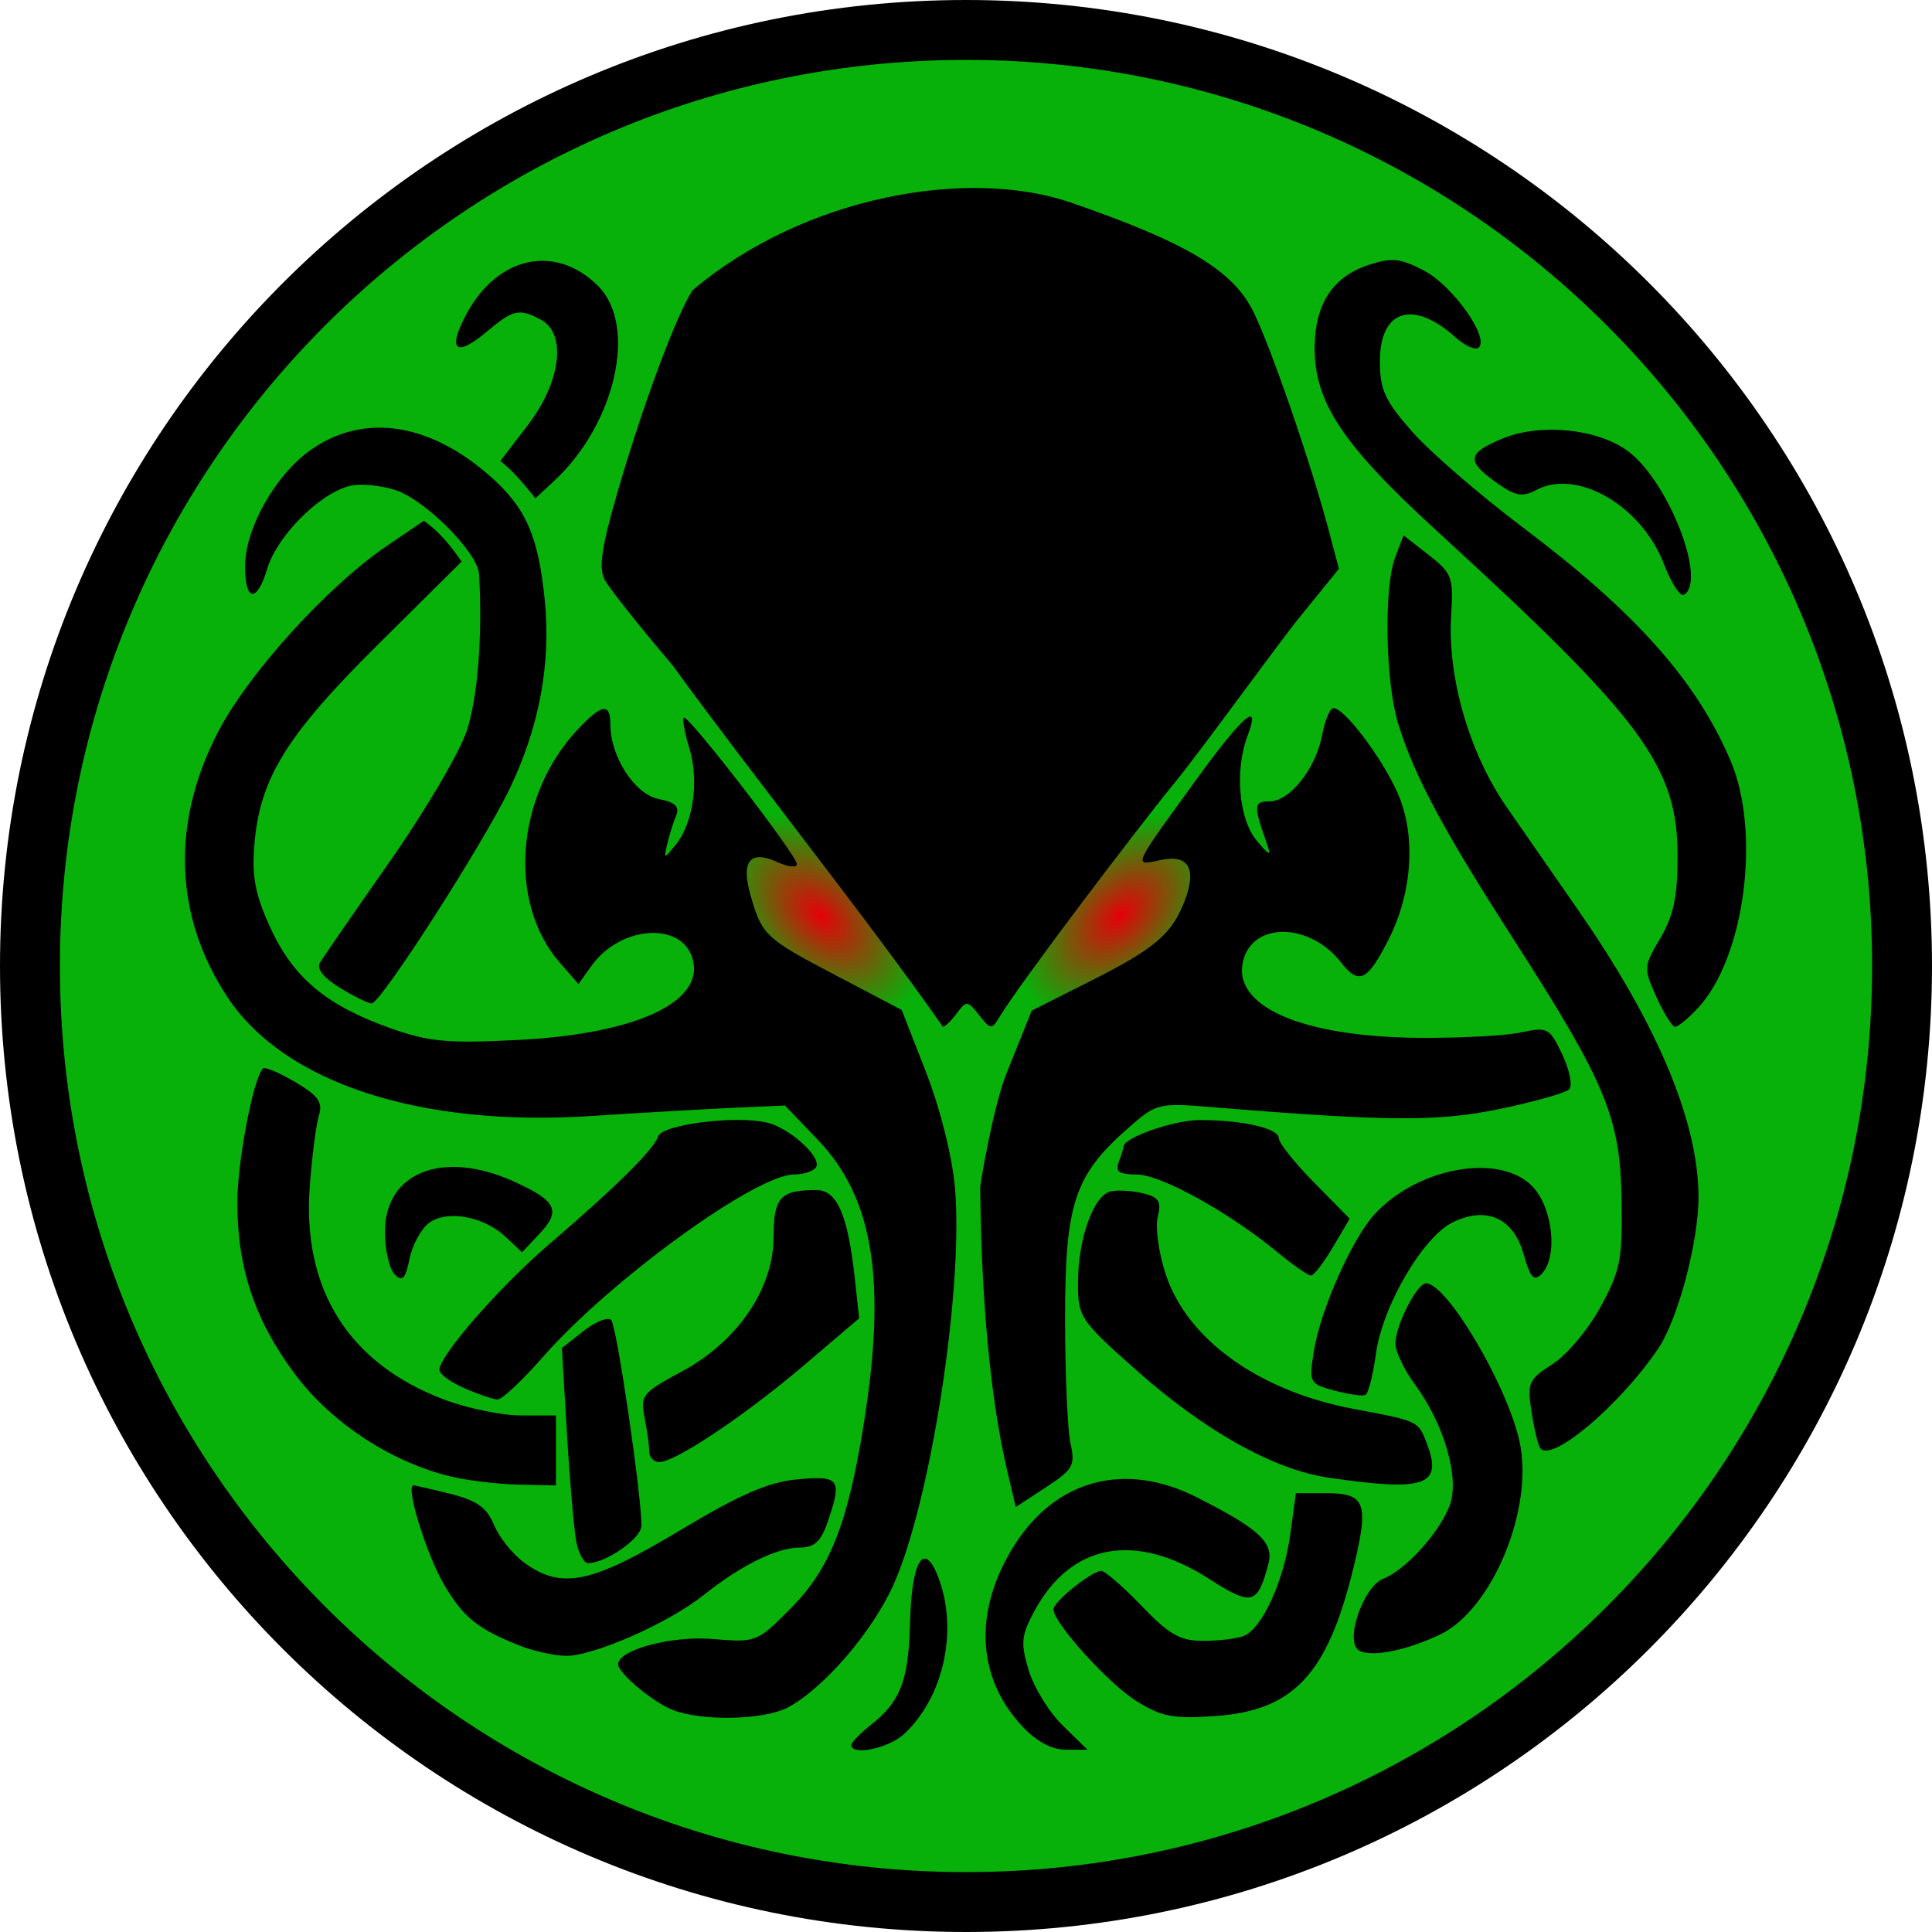
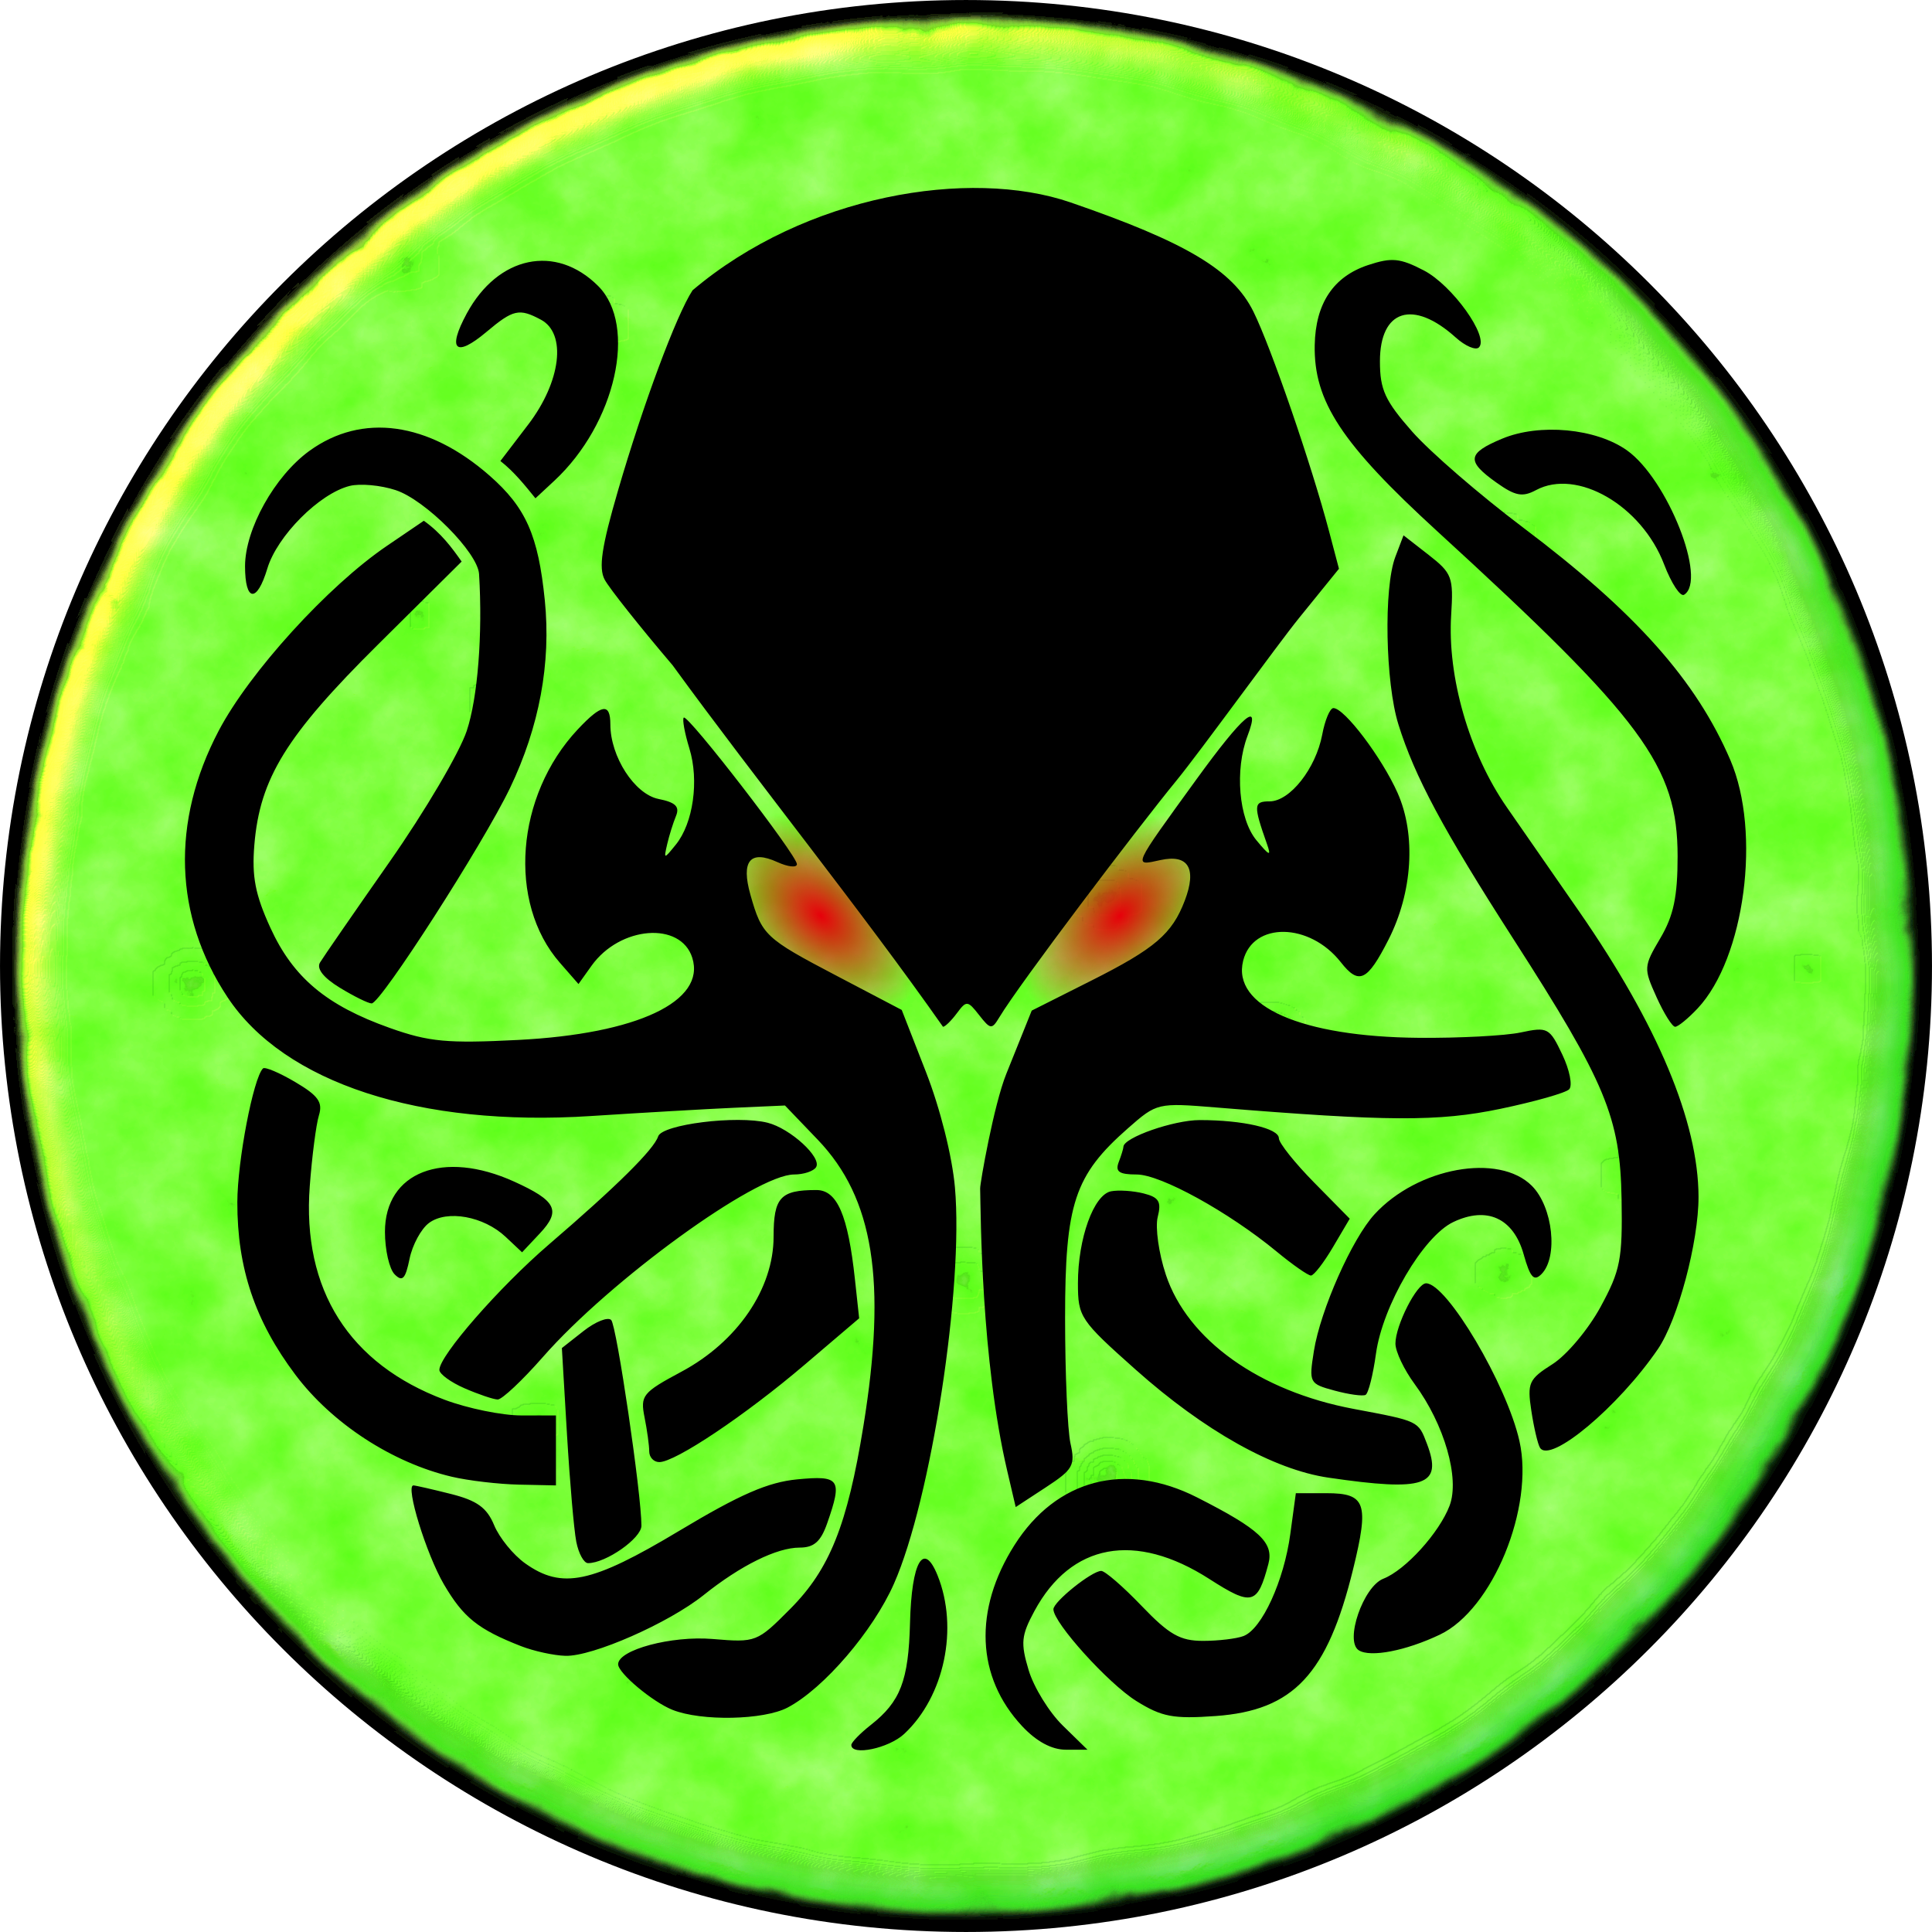
- <svg xmlns="http://www.w3.org/2000/svg" xmlns:xlink="http://www.w3.org/1999/xlink" width="512" height="512" viewBox="0 0 512 512" version="1.1" id="svg8">
-   <defs id="defs2">
+ <svg xmlns="http://www.w3.org/2000/svg" xmlns:xlink="http://www.w3.org/1999/xlink" width="512" height="512" version="1.1" viewBox="0 0 512 512">
+   <defs>
    <linearGradient id="linearGradient857">
-       <stop style="stop-color:#e7000a;stop-opacity:1;" offset="0" id="stop853" />
-       <stop style="stop-color:#e7000a;stop-opacity:0;" offset="1" id="stop855" />
+       <stop style="stop-color:#e7000a" offset="0" />
+       <stop style="stop-color:#e7000a;stop-opacity:0" offset="1" />
    </linearGradient>
-     <radialGradient xlink:href="#linearGradient857" id="radialGradient859" cx="325.395" cy="17.804" fx="325.395" fy="17.804" r="24.134" gradientTransform="matrix(1.326272,0,0,0.8289203,-106.1676,3.045892)" gradientUnits="userSpaceOnUse" />
-     <radialGradient xlink:href="#linearGradient857" id="radialGradient859-0" cx="325.395" cy="17.804" fx="325.395" fy="17.804" r="24.134" gradientTransform="matrix(1.326272,0,0,0.8289203,-469.8225,366.7008)" gradientUnits="userSpaceOnUse" />
+     <radialGradient id="radialGradient859" cx="325.4" cy="17.804" r="24.134" gradientTransform="matrix(1.3263 0 0 .82892 -106.17 3.0459)" gradientUnits="userSpaceOnUse" xlink:href="#linearGradient857" />
+     <radialGradient id="radialGradient859-0" cx="325.4" cy="17.804" r="24.134" gradientTransform="matrix(1.3263 0 0 .82892 -469.82 366.7)" gradientUnits="userSpaceOnUse" xlink:href="#linearGradient857" />
+     <filter id="filter1207" style="color-interpolation-filters:sRGB">
+       <feGaussianBlur in="SourceGraphic" result="result0" stdDeviation="2" />
+       <feTurbulence baseFrequency="0.052" numOctaves="8" result="result1" seed="488" type="fractalNoise" />
+       <feDisplacementMap in2="result1" result="result5" xChannelSelector="R" />
+       <feComposite in="result0" in2="result5" operator="in" result="result2" />
+       <feSpecularLighting lighting-color="rgb(226,252,180)" in="result2" result="result4" specularConstant="3.94" specularExponent="40" surfaceScale="3">
+         <feDistantLight azimuth="265" elevation="80" />
+       </feSpecularLighting>
+       <feComposite in="result4" in2="result2" k1="5" k3="0.5" operator="arithmetic" result="result91" />
+       <feBlend in2="result91" mode="darken" result="fbSourceGraphic" />
+       <feGaussianBlur in="fbSourceGraphic" result="result0" stdDeviation="5" />
+       <feSpecularLighting lighting-color="rgb(250,224,108)" in="result0" result="result1" specularExponent="20" surfaceScale="4">
+         <feDistantLight azimuth="225" elevation="50" />
+       </feSpecularLighting>
+       <feComposite in="result1" in2="fbSourceGraphic" operator="in" result="result2" />
+       <feComposite in="fbSourceGraphic" in2="result2" k2="0.5" k3="2" operator="arithmetic" result="result4" />
+       <feBlend in2="result4" mode="multiply" />
+     </filter>
  </defs>
-   <g id="layer1">
-     <circle style="fill:#08b00a;fill-opacity:1;stroke:#000000;stroke-width:15.873;stroke-linecap:round;stroke-linejoin:round;stroke-miterlimit:4;stroke-dasharray:none;stroke-opacity:1;paint-order:markers fill stroke;stop-color:#000000" id="path849" cx="256" cy="256" r="248.063" />
-     <ellipse style="fill:url(#radialGradient859);fill-opacity:1;stroke:none;stroke-width:66.714;stroke-linecap:round;stroke-linejoin:round;stroke-miterlimit:4;stroke-dasharray:none;stroke-opacity:1;paint-order:markers fill stroke;stop-color:#000000" id="path851" cx="325.395" cy="17.804" rx="32.008" ry="20.005" transform="rotate(45)" />
-     <ellipse style="fill:url(#radialGradient859-0);fill-opacity:1;stroke:none;stroke-width:66.714;stroke-linecap:round;stroke-linejoin:round;stroke-miterlimit:4;stroke-dasharray:none;stroke-opacity:1;paint-order:markers fill stroke;stop-color:#000000" id="path851-9" cx="-38.26" cy="381.459" rx="32.008" ry="20.005" transform="matrix(-0.7071068,0.7071068,0.7071068,0.7071068,0,0)" />
-     <path style="fill:#000000;stroke-width:2.06" d="m 225.608,462.44 c 0,-0.687 2.323,-3.076 5.163,-5.31 7.868,-6.189 9.994,-11.722 10.39,-27.047 0.423,-16.305 3.602,-21.772 7.308,-12.564 5.615,13.948 1.794,32.071 -8.853,41.99 -4.101,3.821 -14.009,5.894 -14.009,2.931 z m 45.251,-5.004 c -12.151,-13.007 -12.898,-30.809 -2.013,-47.973 11.092,-17.49 29.411,-22.27 48.4,-12.629 16.568,8.412 20.386,11.981 18.882,17.646 -2.882,10.852 -4.337,11.221 -15.648,3.962 -19.628,-12.595 -36.641,-9.475 -46.348,8.5 -3.499,6.479 -3.692,8.458 -1.532,15.67 1.36,4.54 5.424,11.139 9.031,14.665 l 6.558,6.411 h -5.744 c -3.741,0 -7.781,-2.18 -11.585,-6.252 z m -92.629,-4.302 c -5.311,-2.118 -14.421,-9.751 -14.421,-12.083 0,-3.83 14.147,-7.615 25.049,-6.701 11.513,0.965 11.772,0.865 20.6,-8.017 10.41,-10.473 15.093,-22.188 19.347,-48.393 6.237,-38.422 2.731,-60.431 -12.089,-75.898 l -8.692,-9.071 -13.352,0.594 c -7.344,0.327 -24.476,1.315 -38.072,2.195 -45.437,2.943 -81.279,-8.777 -96.31,-31.491 -14.19,-21.442 -15.018,-46.471 -2.338,-70.602 8.165,-15.539 28.935,-38.37 44.578,-49.003 l 9.789,-6.654 c 4.581,3.248 7.426,7.12 10.018,10.81 l -22.168,21.991 c -24.323,24.13 -31.301,35.439 -32.766,53.101 -0.695,8.383 0.235,13.193 4.25,21.962 6.046,13.207 14.84,20.577 31.687,26.559 10.349,3.675 15.17,4.124 33.977,3.165 31.56,-1.609 49.807,-10.228 46.136,-21.793 -3.073,-9.683 -19.18,-8.399 -26.693,2.13 l -3.458,4.845 -4.95,-5.668 c -13.893,-15.908 -11.721,-44.231 4.74,-61.795 6.359,-6.786 8.658,-7.142 8.658,-1.341 0,8.539 6.426,18.488 12.759,19.755 4.516,0.903 5.665,2.026 4.63,4.526 -0.757,1.829 -1.804,5.179 -2.326,7.445 -0.933,4.048 -0.893,4.051 2.268,0.157 4.635,-5.71 6.229,-16.986 3.609,-25.522 -1.247,-4.062 -1.917,-7.734 -1.49,-8.162 1.024,-1.024 29.989,36.485 29.989,38.835 0,0.997 -2.343,0.746 -5.206,-0.558 -7.207,-3.284 -9.654,-0.287 -7.106,8.702 3.032,10.695 3.898,11.51 22.704,21.374 l 17.385,9.119 6.426,16.453 c 3.757,9.619 6.943,22.311 7.672,30.556 2.339,26.47 -6.311,82.722 -16.15,105.029 -5.545,12.571 -18.625,27.805 -28.197,32.837 -6.337,3.332 -22.832,3.662 -30.486,0.611 z m 122.902,-2.353 c -7.411,-4.616 -21.965,-20.725 -21.965,-24.312 0,-2 10.177,-10.159 12.672,-10.159 0.999,0 5.814,4.171 10.699,9.27 7.297,7.615 10.202,9.27 16.276,9.27 4.067,0 8.9,-0.578 10.741,-1.284 4.868,-1.868 10.7,-14.596 12.389,-27.04 l 1.468,-10.815 h 8.111 c 10.433,0 11.356,2.629 7.064,20.142 -6.828,27.864 -15.787,37.433 -36.429,38.912 -11.24,0.806 -14.256,0.235 -21.027,-3.983 z M 138.06,436.238 c -11.372,-4.45 -15.287,-7.587 -20.418,-16.361 -4.662,-7.972 -10.289,-26.227 -8.085,-26.227 0.511,0 4.973,1.018 9.915,2.263 6.953,1.751 9.551,3.627 11.484,8.293 1.374,3.317 5.068,7.86 8.209,10.097 9.783,6.966 17.596,5.318 40.813,-8.606 16.14,-9.68 23.536,-12.904 31.32,-13.652 11.297,-1.085 11.994,-0.062 7.928,11.597 -1.707,4.897 -3.499,6.487 -7.312,6.487 -6.06,0 -15.63,4.732 -25.446,12.583 -9.319,7.453 -29.444,16.301 -36.623,16.1 -3.083,-0.087 -8.387,-1.245 -11.786,-2.575 z m 222.021,1.099 c -3.778,-2.442 1.194,-16.888 6.528,-18.966 5.85,-2.279 14.844,-12.2 17.549,-19.359 2.735,-7.236 -1.374,-21.528 -9.263,-32.221 -2.8,-3.795 -5.091,-8.62 -5.091,-10.722 0,-4.811 5.674,-15.977 8.12,-15.977 5.514,0 21.385,26.812 24.744,41.802 3.957,17.657 -7.122,44.639 -21.058,51.285 -9.032,4.307 -18.478,6.132 -21.53,4.159 z M 152.724,408.585 c -0.612,-3.116 -1.722,-15.94 -2.467,-28.499 l -1.354,-22.834 5.746,-4.52 c 3.16,-2.486 6.456,-3.798 7.325,-2.915 1.45,1.473 8.015,46.118 8.015,54.51 0,3.33 -9.404,9.923 -14.154,9.923 -1.099,0 -2.499,-2.549 -3.111,-5.665 z m 114.209,-18.76 c -6.952,-29.697 -7.01,-67.763 -7.183,-74.853 -0.035,-1.421 3.622,-22.156 6.92,-30.362 l 6.748,-16.788 15.749,-7.926 c 16.914,-8.512 21.455,-12.399 24.818,-21.244 3.238,-8.517 0.93,-12.346 -6.461,-10.723 -7.296,1.603 -7.572,2.219 9.568,-21.421 12.33,-17.006 17.183,-21.137 13.523,-11.51 -3.433,9.029 -2.33,22.028 2.348,27.675 3.456,4.172 3.989,4.367 2.81,1.03 -3.647,-10.323 -3.586,-11.33 0.682,-11.33 5.395,0 12.268,-8.727 13.955,-17.719 0.722,-3.85 2.055,-7.001 2.961,-7.001 2.922,0 12.848,13.127 17.011,22.496 4.923,11.08 3.968,26.355 -2.432,38.9 -5.629,11.033 -7.815,12.059 -12.635,5.931 -8.275,-10.521 -23.262,-10.743 -25.862,-0.385 -3.029,12.071 15.417,20.173 46.532,20.439 10.763,0.092 22.93,-0.549 27.038,-1.423 7.137,-1.52 7.626,-1.259 11.013,5.879 1.949,4.108 2.76,8.247 1.801,9.198 -0.959,0.951 -9.159,3.275 -18.223,5.165 -16.442,3.428 -29.77,3.364 -75.349,-0.362 -15.458,-1.264 -15.685,-1.21 -23.296,5.472 -14.239,12.502 -16.713,19.965 -16.709,50.397 0.002,14.729 0.648,29.66 1.435,33.181 1.298,5.806 0.689,6.887 -6.546,11.624 l -7.977,5.223 z m -147.17,1.534 c -15.788,-3.706 -31.777,-14.127 -41.478,-27.034 -10.701,-14.235 -15.423,-28.264 -15.388,-45.722 0.023,-10.931 4.23,-32.892 6.796,-35.457 0.495,-0.495 4.335,1.126 8.532,3.602 6.122,3.612 7.366,5.36 6.291,8.839 -0.737,2.385 -1.829,10.825 -2.425,18.756 -2.063,27.425 10.39,47.125 35.8,56.632 6.08,2.275 15.192,4.136 20.248,4.136 h 9.193 v 9.27 9.27 l -9.785,-0.207 c -5.382,-0.114 -13.384,-1.052 -17.782,-2.084 z m 232.271,0.231 c -14.515,-2.126 -32.821,-12.381 -51.036,-28.589 -14.768,-13.141 -15.327,-13.977 -15.332,-22.908 -0.006,-11.866 4.18,-23.492 8.781,-24.387 1.972,-0.384 5.842,-0.131 8.6,0.561 4.099,1.029 4.785,2.172 3.758,6.263 -0.691,2.753 0.279,9.626 2.155,15.275 5.732,17.258 24.781,30.874 49.756,35.567 17.348,3.259 17.124,3.153 19.443,9.252 4.223,11.107 -0.485,12.722 -26.126,8.966 z m -179.985,-6.951 c 0,-1.558 -0.558,-5.62 -1.239,-9.027 -1.159,-5.797 -0.531,-6.574 9.785,-12.102 14.851,-7.958 24.413,-21.977 24.413,-35.789 0,-10.402 1.786,-12.347 11.339,-12.347 5.514,0 8.376,6.634 10.22,23.689 l 1.114,10.3 -14.465,12.32 c -15.695,13.368 -34.236,25.789 -38.496,25.789 -1.469,0 -2.67,-1.275 -2.67,-2.832 z m 236.057,-0.977 c -0.589,-0.954 -1.619,-5.353 -2.289,-9.777 -1.124,-7.424 -0.692,-8.377 5.612,-12.374 3.756,-2.382 9.476,-9.195 12.712,-15.139 5.285,-9.71 5.853,-12.619 5.587,-28.629 -0.359,-21.628 -4.155,-30.749 -28.683,-68.915 -18.608,-28.954 -26.148,-43.028 -30.458,-56.848 -3.467,-11.116 -3.929,-36.214 -0.818,-44.396 l 2.173,-5.716 6.657,5.187 c 6.205,4.835 6.61,5.915 5.973,15.903 -1.049,16.446 4.805,36.681 14.75,50.988 4.726,6.799 13.328,19.193 19.116,27.541 20.858,30.087 31.628,55.803 31.682,75.649 0.031,11.973 -5.476,32.635 -10.767,40.386 -10.458,15.319 -28.569,30.471 -31.245,26.141 z M 123.125,367.92 c -3.682,-1.6 -6.695,-3.798 -6.695,-4.884 0,-3.757 15.9,-21.96 29.038,-33.244 17.947,-15.414 27.821,-25.184 28.942,-28.636 1.033,-3.184 20.872,-5.66 29,-3.62 6.03,1.514 14.436,9.217 12.853,11.779 -0.659,1.065 -3.283,1.937 -5.832,1.937 -10.142,0 -48.725,28.029 -66.532,48.332 -5.477,6.245 -10.886,11.33 -12.019,11.3 -1.133,-0.031 -5.073,-1.364 -8.755,-2.965 z m 230.551,0.607 c -6.712,-1.819 -6.829,-2.044 -5.481,-10.512 1.726,-10.838 10.107,-29.734 16.064,-36.214 11.412,-12.415 32.928,-16.313 41.689,-7.553 5.594,5.594 7.037,18.918 2.536,23.419 -1.987,1.987 -2.98,0.881 -4.693,-5.224 -2.704,-9.636 -9.745,-12.862 -18.702,-8.569 -7.959,3.815 -18.698,22.131 -20.452,34.885 -0.769,5.592 -2.007,10.496 -2.75,10.897 -0.744,0.402 -4.438,-0.107 -8.211,-1.129 z M 104.586,337.723 c -1.416,-1.416 -2.575,-6.493 -2.575,-11.283 0,-15.851 15.432,-21.842 34.25,-13.296 11.196,5.084 12.478,7.673 6.795,13.723 l -4.706,5.009 -4.364,-4.1 c -5.817,-5.464 -15.524,-7.222 -20.306,-3.675 -2.079,1.542 -4.397,5.817 -5.15,9.501 -1.096,5.357 -1.885,6.182 -3.945,4.122 z m 233.758,-6.022 c -12.804,-10.554 -30.771,-20.448 -37.131,-20.448 -4.631,0 -5.72,-0.746 -4.756,-3.258 0.688,-1.792 1.25,-3.622 1.25,-4.067 0,-2.438 13.285,-7.094 20.24,-7.094 11.448,0 20.959,2.188 20.959,4.822 0,1.236 4.226,6.537 9.39,11.78 l 9.39,9.534 -4.444,7.532 c -2.444,4.143 -5.068,7.532 -5.831,7.532 -0.763,0 -4.843,-2.849 -9.068,-6.331 z M 178.209,176.276 c -8.699,-10.224 -16.789,-20.421 -17.977,-22.66 -1.649,-3.107 -0.81,-8.702 3.544,-23.64 6.683,-22.928 15.454,-46.485 19.749,-53.041 29.901,-25.287 73.373,-32.471 100.147,-23.293 30.686,10.577 43.052,17.962 48.485,28.955 4.682,9.474 15.386,40.566 20.061,58.273 l 2.604,9.864 -10.533,12.999 c -5.793,7.149 -26.127,35.306 -32.531,43.126 -10.395,12.692 -41.566,53.791 -46.957,62.769 -1.955,3.257 -2.349,3.212 -5.33,-0.604 -3.04,-3.89 -3.368,-3.919 -5.894,-0.515 -1.471,1.983 -3.132,3.605 -3.69,3.605 -21.349,-30.435 -49.468,-65.313 -71.679,-95.838 z m 260.77,87.965 c -3.455,-7.663 -3.428,-8.079 1.02,-15.618 3.506,-5.942 4.57,-10.989 4.57,-21.676 0,-23.894 -9.116,-36.219 -63.758,-86.211 -25.29,-23.137 -32.691,-34.385 -32.41,-49.255 0.21,-11.084 4.953,-18.192 14.17,-21.234 6.247,-2.062 8.429,-1.851 14.743,1.426 7.553,3.92 17.368,17.634 14.6,20.402 -0.84,0.84 -3.609,-0.347 -6.154,-2.638 -11.296,-10.167 -20.076,-7.397 -20.076,6.334 0,7.515 1.339,10.429 8.566,18.639 4.711,5.352 17.921,16.777 29.354,25.387 29.791,22.436 45.872,40.48 54.958,61.665 8.211,19.145 3.806,52.489 -8.691,65.791 -2.512,2.674 -5.192,4.862 -5.955,4.862 -0.763,0 -2.985,-3.543 -4.938,-7.873 z M 90.064,261.773 c -4.341,-2.647 -6.244,-5.063 -5.266,-6.687 0.842,-1.399 9.154,-13.429 18.471,-26.733 9.317,-13.305 18.506,-28.905 20.42,-34.667 2.918,-8.786 4.236,-25.579 3.26,-41.559 -0.347,-5.688 -14.199,-19.626 -22.095,-22.231 -3.951,-1.304 -9.435,-1.806 -12.186,-1.115 -8.053,2.021 -19.241,13.251 -21.838,21.919 -2.746,9.165 -5.9,8.831 -5.9,-0.625 0,-9.84 7.849,-23.909 17.062,-30.583 13.957,-10.11 31.505,-7.69 47.768,6.59 9.601,8.43 12.871,15.811 14.609,32.98 1.688,16.671 -1.45,33.582 -9.245,49.829 -7.086,14.768 -34.249,57.047 -36.644,57.035 -0.891,-0.004 -4.679,-1.872 -8.417,-4.152 z M 440.99,149.562 c -5.952,-15.585 -23.057,-25.499 -33.943,-19.674 -3.603,1.928 -5.491,1.567 -10.517,-2.012 -7.998,-5.695 -7.727,-7.742 1.541,-11.614 9.917,-4.144 24.89,-2.741 33.093,3.1 10.725,7.637 21.317,34.432 15.124,38.26 -0.988,0.61 -3.372,-3.016 -5.298,-8.06 z m -308.386,-27.389 7.363,-9.646 c 8.701,-11.398 10.247,-24.122 3.379,-27.798 -5.771,-3.089 -7.345,-2.733 -14.484,3.274 -8.167,6.872 -10.407,4.739 -5.172,-4.923 8.282,-15.284 23.611,-18.49 34.82,-7.281 10.5,10.5 4.647,36.494 -11.62,51.614 l -4.999,4.646 c -2.735,-3.365 -5.602,-6.999 -9.287,-9.885 z" id="path847" />
+   <g>
+     <circle cx="256" cy="256" r="248.06" style="fill:#18fd2b;paint-order:markers fill stroke;stop-color:#000000;stroke-linecap:round;stroke-linejoin:round;stroke-width:15.873;stroke:#000" />
+     <circle cx="256" cy="256" r="248.06" style="fill:#18fd2b;filter:url(#filter1207);paint-order:markers fill stroke;stop-color:#000000" />
+   </g>
+   <g style="mix-blend-mode:normal">
+     <ellipse transform="rotate(45)" cx="325.4" cy="17.804" rx="32.008" ry="20.005" style="fill:url(#radialGradient859);paint-order:markers fill stroke;stop-color:#000000" />
+     <ellipse transform="matrix(-.70711 .70711 .70711 .70711 0 0)" cx="-38.26" cy="381.46" rx="32.008" ry="20.005" style="fill:url(#radialGradient859-0);paint-order:markers fill stroke;stop-color:#000000" />
+     <path d="m225.61 462.44c0-0.687 2.323-3.076 5.163-5.31 7.868-6.189 9.993-11.722 10.39-27.047 0.423-16.305 3.602-21.772 7.308-12.564 5.615 13.948 1.794 32.071-8.853 41.99-4.101 3.821-14.009 5.894-14.009 2.931zm45.251-5.004c-12.151-13.007-12.898-30.809-2.013-47.973 11.092-17.49 29.411-22.27 48.4-12.629 16.568 8.412 20.386 11.981 18.882 17.646-2.882 10.852-4.337 11.221-15.648 3.962-19.628-12.595-36.641-9.475-46.348 8.5-3.499 6.479-3.692 8.458-1.532 15.67 1.36 4.54 5.424 11.139 9.03 14.665l6.558 6.411h-5.744c-3.741 0-7.781-2.18-11.585-6.252zm-92.629-4.302c-5.311-2.118-14.421-9.751-14.421-12.083 0-3.83 14.147-7.615 25.049-6.701 11.513 0.965 11.772 0.865 20.6-8.017 10.41-10.473 15.093-22.188 19.347-48.393 6.237-38.422 2.731-60.431-12.089-75.898l-8.692-9.072-13.352 0.594c-7.344 0.327-24.476 1.315-38.072 2.195-45.437 2.942-81.279-8.777-96.31-31.491-14.19-21.442-15.018-46.471-2.338-70.602 8.165-15.539 28.935-38.37 44.578-49.003l9.789-6.654c4.581 3.248 7.426 7.12 10.018 10.81l-22.168 21.991c-24.323 24.13-31.301 35.439-32.766 53.101-0.695 8.383 0.235 13.193 4.25 21.962 6.046 13.207 14.84 20.577 31.687 26.559 10.349 3.675 15.17 4.124 33.977 3.165 31.56-1.609 49.807-10.228 46.136-21.793-3.074-9.684-19.18-8.399-26.693 2.13l-3.458 4.846-4.95-5.668c-13.893-15.908-11.721-44.231 4.74-61.795 6.359-6.786 8.658-7.142 8.658-1.341 0 8.539 6.426 18.488 12.759 19.755 4.516 0.903 5.665 2.026 4.63 4.526-0.757 1.829-1.804 5.179-2.326 7.445-0.933 4.048-0.893 4.051 2.268 0.157 4.635-5.71 6.229-16.986 3.609-25.522-1.246-4.062-1.917-7.734-1.49-8.162 1.024-1.024 29.989 36.485 29.989 38.835 0 0.997-2.343 0.746-5.206-0.558-7.207-3.284-9.654-0.287-7.106 8.702 3.032 10.695 3.898 11.51 22.704 21.374l17.385 9.119 6.426 16.453c3.757 9.619 6.943 22.311 7.672 30.556 2.339 26.47-6.311 82.722-16.15 105.03-5.545 12.571-18.625 27.805-28.197 32.837-6.337 3.332-22.832 3.662-30.486 0.611zm122.9-2.353c-7.411-4.616-21.965-20.725-21.965-24.312 0-2 10.177-10.159 12.672-10.159 0.999 0 5.814 4.171 10.699 9.27 7.297 7.615 10.202 9.27 16.276 9.27 4.067 0 8.9-0.578 10.741-1.284 4.868-1.868 10.7-14.596 12.389-27.04l1.468-10.815h8.111c10.433 0 11.356 2.63 7.064 20.142-6.828 27.864-15.787 37.433-36.429 38.912-11.24 0.806-14.256 0.235-21.027-3.983zm-163.07-14.544c-11.372-4.45-15.287-7.587-20.418-16.361-4.662-7.972-10.289-26.227-8.085-26.227 0.511 0 4.973 1.018 9.915 2.263 6.953 1.751 9.551 3.627 11.484 8.293 1.374 3.317 5.068 7.86 8.209 10.097 9.783 6.966 17.596 5.318 40.813-8.606 16.14-9.68 23.536-12.904 31.32-13.652 11.297-1.085 11.994-0.062 7.928 11.597-1.707 4.897-3.499 6.487-7.312 6.487-6.06 0-15.63 4.732-25.446 12.583-9.319 7.453-29.444 16.301-36.623 16.1-3.083-0.087-8.387-1.245-11.786-2.575zm222.02 1.099c-3.778-2.442 1.194-16.888 6.528-18.966 5.851-2.279 14.844-12.2 17.549-19.359 2.735-7.237-1.374-21.528-9.263-32.221-2.8-3.795-5.091-8.62-5.091-10.722 0-4.811 5.675-15.977 8.12-15.977 5.514 0 21.385 26.812 24.744 41.802 3.957 17.657-7.122 44.639-21.058 51.285-9.032 4.307-18.478 6.132-21.53 4.159zm-207.36-28.752c-0.612-3.116-1.722-15.94-2.467-28.499l-1.354-22.834 5.746-4.52c3.16-2.486 6.456-3.798 7.325-2.916 1.45 1.473 8.015 46.118 8.015 54.51 0 3.33-9.404 9.923-14.154 9.923-1.099 0-2.499-2.549-3.111-5.665zm114.21-18.76c-6.952-29.697-7.01-67.763-7.183-74.853-0.035-1.421 3.622-22.156 6.92-30.362l6.748-16.788 15.749-7.926c16.914-8.512 21.455-12.399 24.818-21.244 3.238-8.517 0.93-12.346-6.461-10.723-7.296 1.603-7.572 2.219 9.568-21.421 12.33-17.006 17.183-21.137 13.523-11.51-3.433 9.029-2.33 22.028 2.348 27.675 3.456 4.172 3.989 4.367 2.81 1.03-3.647-10.323-3.586-11.33 0.682-11.33 5.395 0 12.268-8.727 13.955-17.719 0.722-3.85 2.055-7.001 2.961-7.001 2.922 0 12.848 13.127 17.011 22.496 4.923 11.08 3.968 26.355-2.432 38.9-5.629 11.033-7.815 12.059-12.635 5.931-8.275-10.521-23.262-10.744-25.862-0.385-3.03 12.071 15.417 20.173 46.532 20.439 10.763 0.092 22.93-0.549 27.038-1.423 7.137-1.52 7.626-1.259 11.013 5.879 1.949 4.108 2.76 8.247 1.801 9.198-0.959 0.951-9.159 3.275-18.223 5.165-16.442 3.428-29.77 3.364-75.349-0.362-15.458-1.264-15.685-1.21-23.296 5.472-14.239 12.502-16.713 19.965-16.709 50.397 2e-3 14.729 0.648 29.66 1.435 33.181 1.298 5.806 0.689 6.887-6.546 11.624l-7.977 5.223zm-147.17 1.534c-15.788-3.706-31.777-14.127-41.478-27.034-10.701-14.235-15.423-28.264-15.388-45.722 0.023-10.931 4.23-32.892 6.796-35.457 0.495-0.495 4.335 1.126 8.532 3.602 6.122 3.612 7.367 5.36 6.291 8.838-0.737 2.385-1.829 10.825-2.425 18.756-2.063 27.425 10.39 47.125 35.8 56.632 6.08 2.275 15.192 4.136 20.248 4.136h9.193v18.54l-9.785-0.207c-5.382-0.114-13.384-1.052-17.782-2.084zm232.27 0.231c-14.515-2.126-32.821-12.381-51.036-28.589-14.768-13.141-15.327-13.977-15.332-22.908-6e-3 -11.866 4.18-23.492 8.781-24.387 1.972-0.384 5.842-0.131 8.6 0.561 4.099 1.029 4.785 2.172 3.759 6.263-0.691 2.753 0.279 9.626 2.155 15.275 5.732 17.258 24.781 30.874 49.756 35.567 17.348 3.259 17.124 3.153 19.443 9.252 4.223 11.107-0.485 12.722-26.126 8.966zm-179.98-6.951c0-1.558-0.558-5.62-1.239-9.027-1.159-5.797-0.531-6.574 9.785-12.102 14.851-7.958 24.413-21.977 24.413-35.789 0-10.402 1.786-12.347 11.339-12.347 5.514 0 8.376 6.634 10.22 23.689l1.114 10.3-14.465 12.32c-15.695 13.368-34.236 25.789-38.496 25.789-1.469 0-2.67-1.275-2.67-2.832zm236.06-0.977c-0.589-0.954-1.619-5.353-2.289-9.777-1.124-7.425-0.692-8.377 5.612-12.374 3.756-2.382 9.476-9.194 12.712-15.139 5.285-9.71 5.853-12.619 5.587-28.629-0.359-21.628-4.155-30.749-28.683-68.915-18.608-28.954-26.148-43.028-30.458-56.848-3.467-11.116-3.929-36.214-0.818-44.396l2.173-5.716 6.657 5.187c6.205 4.835 6.61 5.915 5.973 15.903-1.049 16.446 4.804 36.681 14.75 50.988 4.726 6.799 13.328 19.193 19.116 27.541 20.858 30.087 31.628 55.803 31.682 75.649 0.031 11.973-5.476 32.635-10.767 40.386-10.458 15.319-28.569 30.471-31.245 26.141zm-284.98-15.742c-3.682-1.6-6.695-3.798-6.695-4.884 0-3.757 15.9-21.96 29.038-33.244 17.947-15.414 27.821-25.184 28.942-28.636 1.033-3.184 20.872-5.66 29-3.62 6.03 1.514 14.436 9.217 12.853 11.779-0.659 1.065-3.283 1.937-5.832 1.937-10.142 0-48.725 28.029-66.532 48.332-5.477 6.245-10.886 11.33-12.019 11.3-1.133-0.031-5.073-1.364-8.755-2.965zm230.55 0.607c-6.712-1.819-6.829-2.044-5.481-10.512 1.726-10.838 10.107-29.734 16.064-36.214 11.412-12.415 32.928-16.313 41.689-7.553 5.595 5.594 7.037 18.918 2.536 23.419-1.987 1.987-2.98 0.881-4.693-5.224-2.704-9.636-9.745-12.862-18.702-8.569-7.959 3.815-18.698 22.131-20.452 34.885-0.769 5.592-2.007 10.496-2.75 10.897-0.744 0.402-4.439-0.107-8.211-1.129zm-249.09-30.805c-1.416-1.416-2.575-6.494-2.575-11.283 0-15.851 15.432-21.842 34.25-13.296 11.196 5.084 12.478 7.673 6.795 13.723l-4.706 5.009-4.364-4.1c-5.817-5.464-15.524-7.222-20.306-3.675-2.079 1.542-4.397 5.817-5.15 9.501-1.096 5.357-1.885 6.182-3.945 4.122zm233.76-6.022c-12.804-10.554-30.771-20.448-37.131-20.448-4.631 0-5.72-0.746-4.756-3.258 0.688-1.792 1.25-3.622 1.25-4.067 0-2.438 13.285-7.094 20.24-7.094 11.448 0 20.959 2.188 20.959 4.822 0 1.236 4.226 6.537 9.39 11.78l9.39 9.534-4.444 7.532c-2.444 4.143-5.068 7.532-5.831 7.532-0.763 0-4.843-2.849-9.068-6.331zm-160.13-155.43c-8.699-10.224-16.789-20.421-17.977-22.66-1.649-3.107-0.81-8.702 3.544-23.64 6.683-22.928 15.454-46.485 19.749-53.041 29.901-25.287 73.373-32.471 100.15-23.293 30.686 10.577 43.052 17.962 48.485 28.955 4.682 9.474 15.386 40.566 20.061 58.273l2.604 9.864-10.533 12.999c-5.793 7.149-26.127 35.306-32.531 43.126-10.395 12.692-41.566 53.791-46.957 62.769-1.956 3.257-2.349 3.212-5.33-0.604-3.04-3.89-3.368-3.919-5.894-0.515-1.471 1.983-3.132 3.605-3.69 3.605-21.349-30.435-49.468-65.313-71.679-95.838zm260.77 87.965c-3.455-7.663-3.428-8.079 1.02-15.618 3.506-5.942 4.57-10.989 4.57-21.676 0-23.894-9.116-36.219-63.758-86.211-25.29-23.137-32.691-34.385-32.41-49.255 0.21-11.084 4.953-18.192 14.17-21.234 6.247-2.062 8.429-1.851 14.743 1.426 7.553 3.92 17.368 17.634 14.6 20.402-0.84 0.84-3.609-0.347-6.154-2.638-11.296-10.167-20.076-7.397-20.076 6.334 0 7.515 1.339 10.429 8.566 18.639 4.712 5.352 17.921 16.777 29.354 25.387 29.791 22.436 45.872 40.48 54.958 61.665 8.211 19.145 3.806 52.489-8.691 65.791-2.512 2.674-5.192 4.862-5.955 4.862-0.763 0-2.985-3.543-4.938-7.872zm-348.92-2.467c-4.341-2.647-6.244-5.063-5.266-6.687 0.842-1.399 9.154-13.429 18.471-26.734 9.317-13.305 18.506-28.905 20.42-34.667 2.918-8.786 4.236-25.579 3.26-41.56-0.347-5.688-14.199-19.626-22.095-22.231-3.951-1.304-9.434-1.806-12.186-1.115-8.053 2.021-19.241 13.251-21.838 21.919-2.746 9.165-5.899 8.831-5.899-0.625 0-9.841 7.849-23.909 17.062-30.583 13.957-10.11 31.505-7.69 47.768 6.59 9.601 8.43 12.871 15.811 14.609 32.98 1.688 16.671-1.45 33.582-9.245 49.829-7.086 14.768-34.249 57.047-36.644 57.035-0.891-4e-3 -4.679-1.873-8.418-4.152zm350.93-112.21c-5.952-15.585-23.057-25.499-33.943-19.674-3.603 1.928-5.491 1.567-10.517-2.012-7.998-5.695-7.727-7.742 1.541-11.614 9.917-4.144 24.89-2.741 33.093 3.1 10.725 7.637 21.317 34.432 15.124 38.26-0.988 0.61-3.372-3.016-5.298-8.06zm-308.39-27.389 7.363-9.646c8.7-11.398 10.247-24.122 3.379-27.798-5.771-3.089-7.345-2.733-14.484 3.274-8.167 6.872-10.407 4.739-5.172-4.923 8.282-15.284 23.611-18.49 34.82-7.281 10.5 10.5 4.647 36.494-11.62 51.614l-4.999 4.646c-2.735-3.365-5.602-6.999-9.287-9.885z" style="mix-blend-mode:normal;stroke-width:2.06" />
  </g>
</svg>
